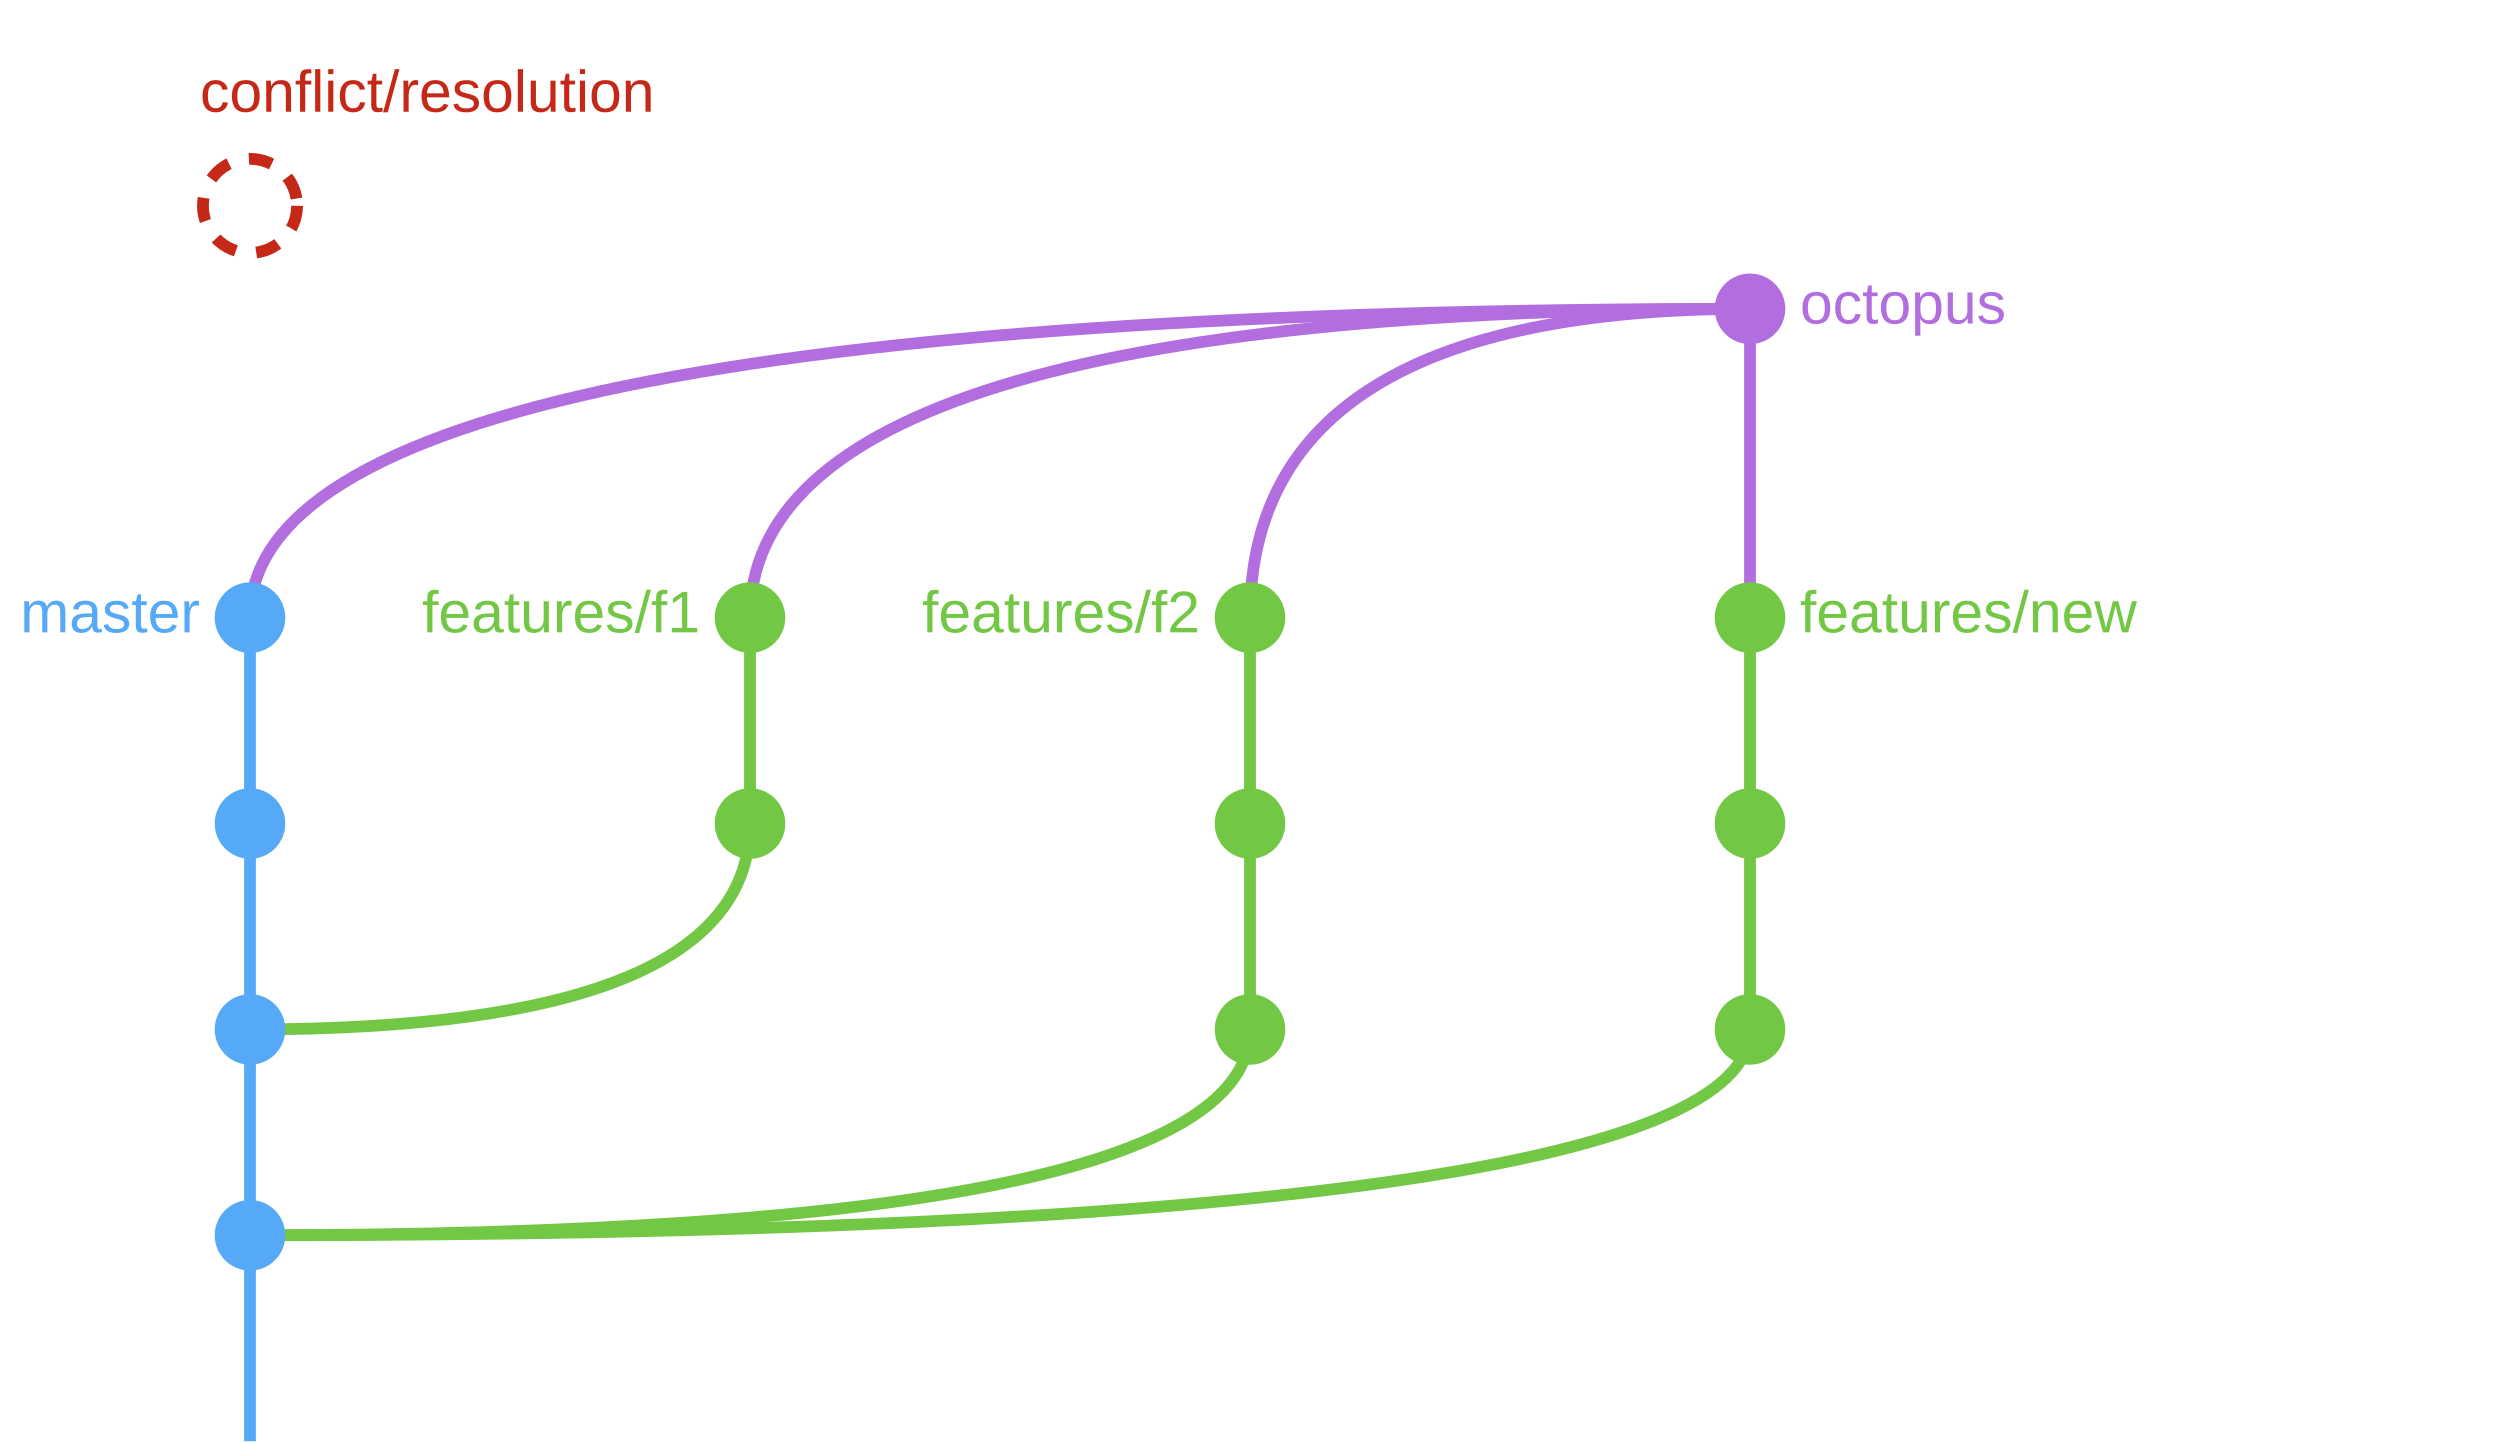
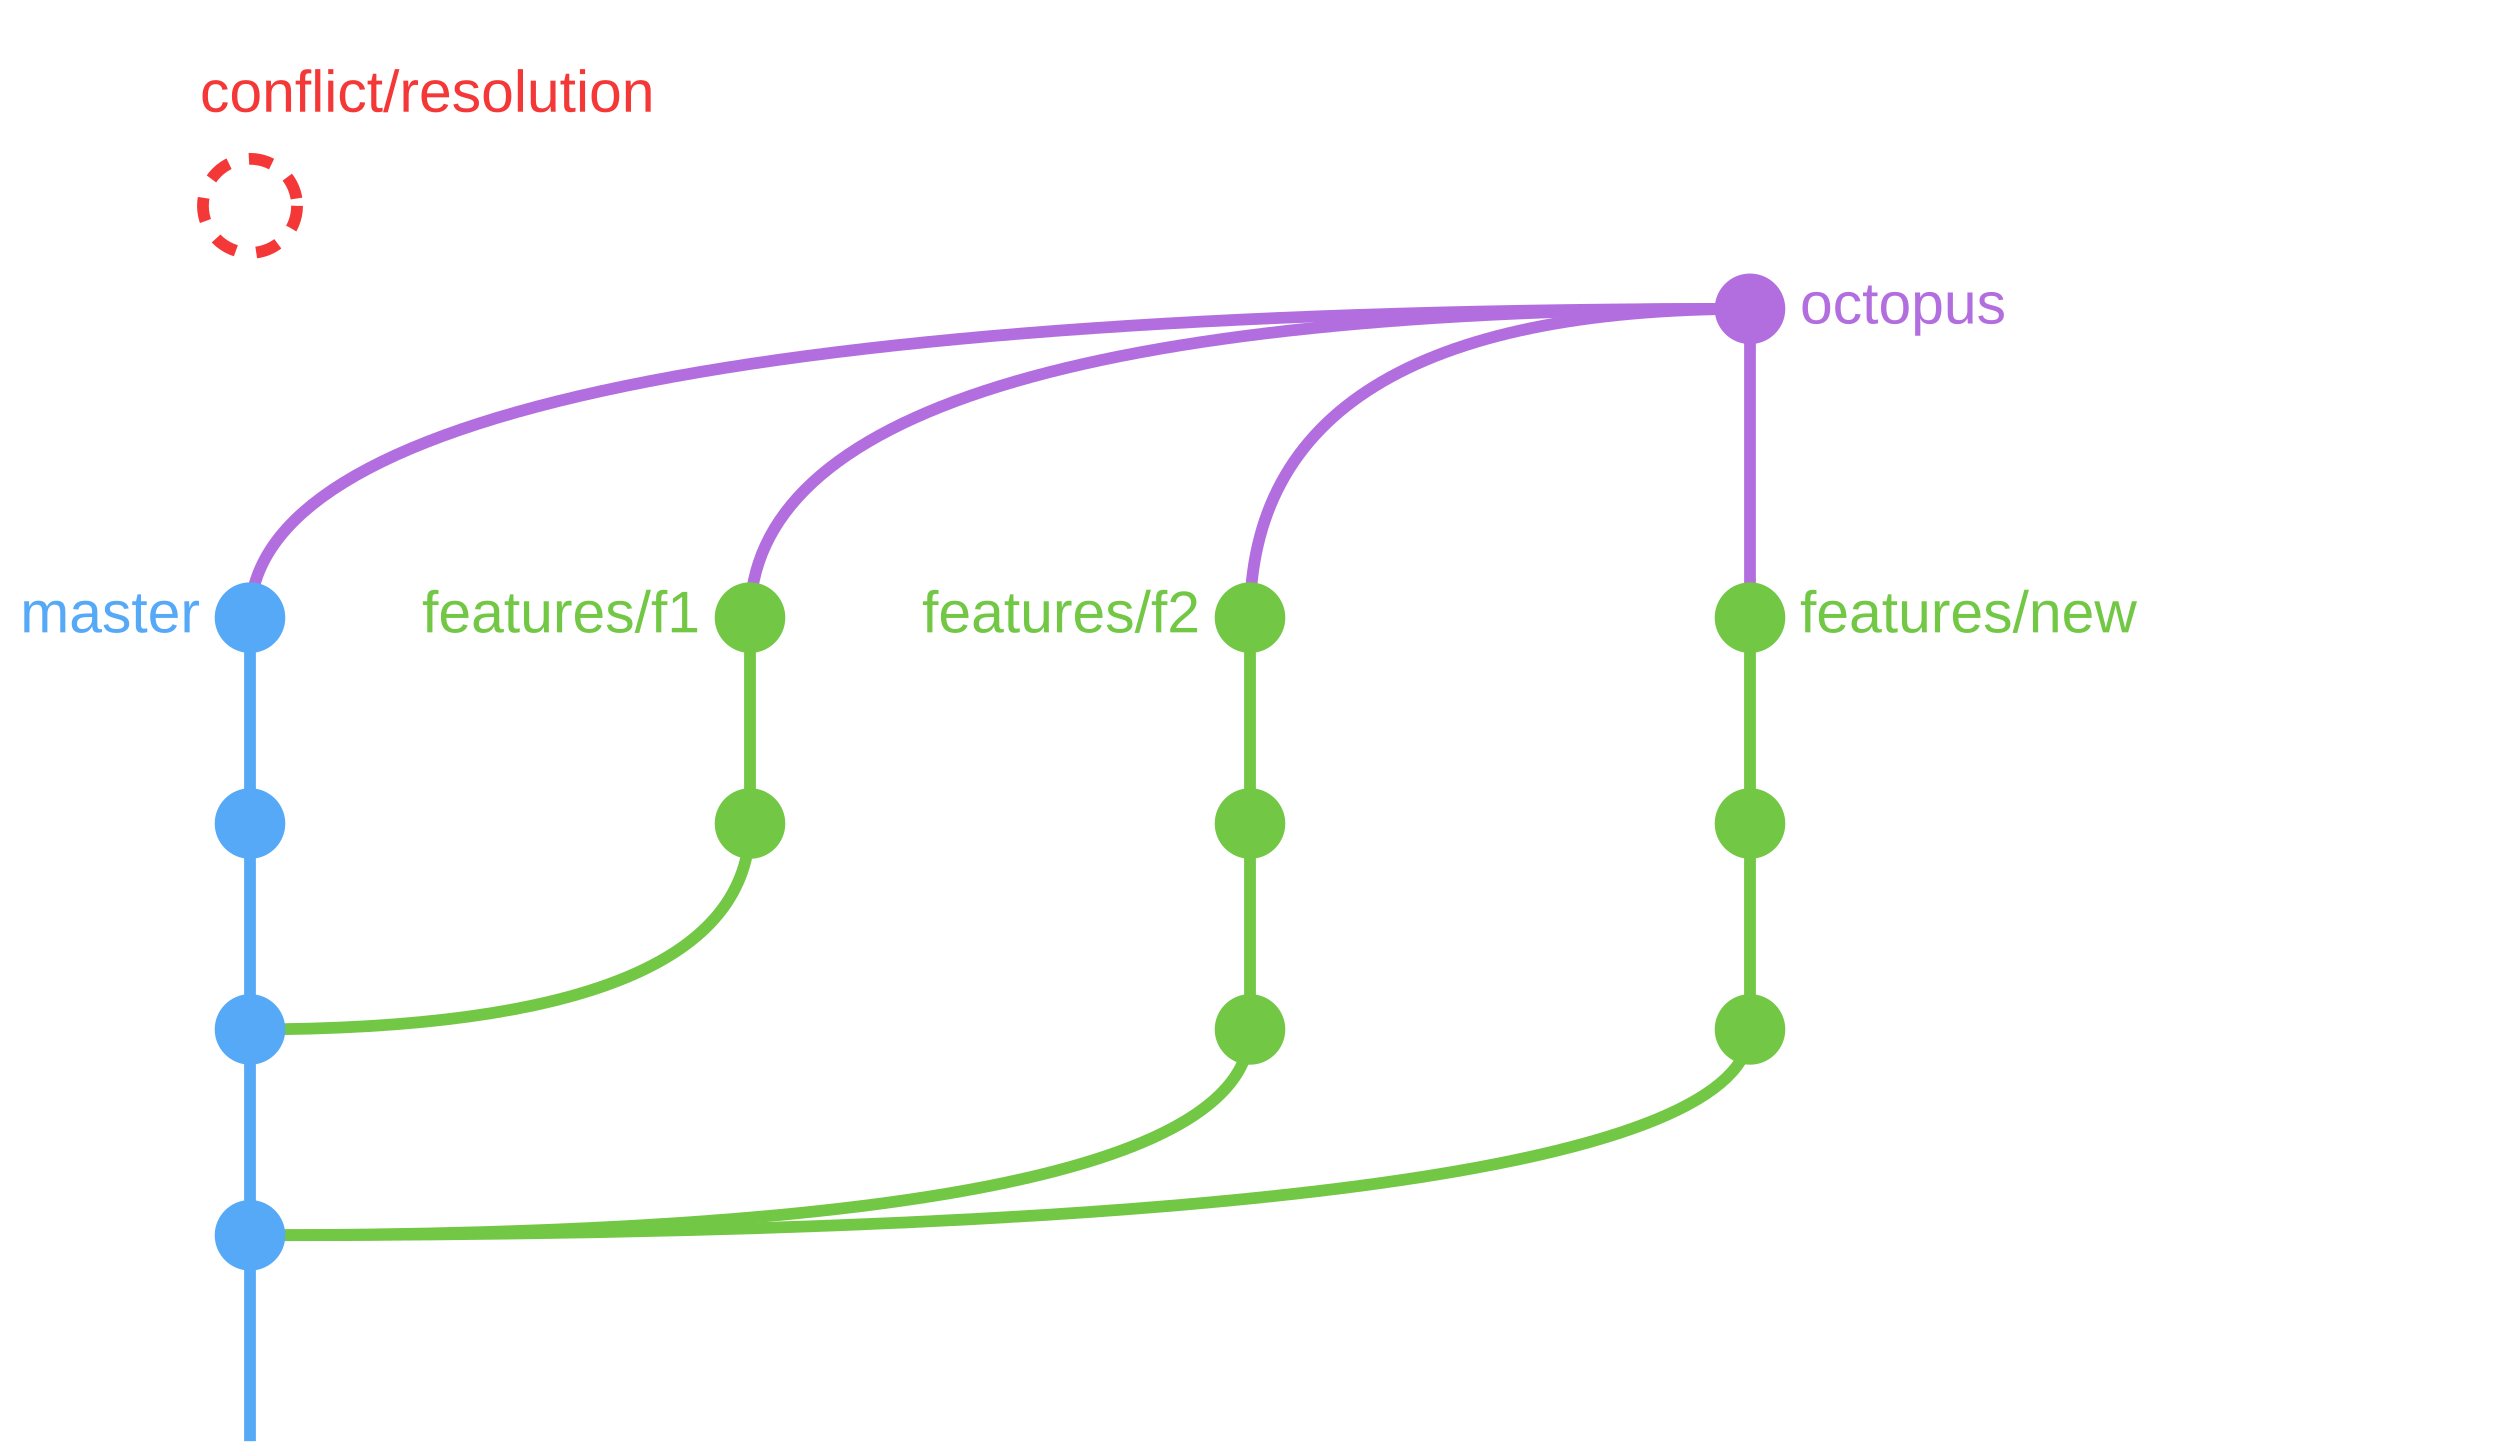
<svg xmlns="http://www.w3.org/2000/svg" version="1.1" id="Layer_1" height="490" width="850">
  <g>
-     <text x="85" y="70" dx="-17" dy="-32" font-size="20" fill="rgb(198,40,23)" font-family="Arial">conflict/resolution
+     <text x="85" y="70" dx="-17" dy="-32" font-size="20" fill="rgb(244,56,56)" font-family="Arial">conflict/resolution
    </text>
-     <circle cx="85" cy="70" r="16" fill="none" stroke-dasharray="8,7" stroke="rgb(198,40,23)" stroke-width="4" />
+     <circle cx="85" cy="70" r="16" fill="none" stroke-dasharray="8,7" stroke="rgb(244,56,56)" stroke-width="4" />
  </g>
  <g>
    <path d="M 85 210 Q 85 105 595 105" stroke="rgb(178,110,223)" stroke-width="4" fill="none" />
    <path d="M 255 210 Q 255 105 595 105" stroke="rgb(178,110,223)" stroke-width="4" fill="none" />
    <path d="M 425 210 Q 425 105 595 105" stroke="rgb(178,110,223)" stroke-width="4" fill="none" />
    <line x1="595" y1="210" x2="595" y2="105" stroke="rgb(178,110,223)" stroke-width="4" />
    <circle cx="595" cy="105" r="12" fill="rgb(178,110,223)" />
    <text x="595" y="105" dx="17" dy="5" font-size="20" fill="rgb(178,110,223)" font-family="Arial" text-anchor="start">
      octopus
    </text>
  </g>
  <g>
    <g>
      <path d="M 85 420 Q 595 420 595 350" stroke="rgb(114,199,69)" stroke-width="4" fill="none" />
      <circle cx="595" cy="350" r="12" fill="rgb(114,199,69)" />
      <text x="595" y="350" dx="17" dy="5" font-size="20" fill="rgb(114,199,69)" font-family="Arial" text-anchor="start" />
    </g>
    <g>
      <line x1="595" y1="350" x2="595" y2="280" stroke="rgb(114,199,69)" stroke-width="4" />
      <circle cx="595" cy="280" r="12" fill="rgb(114,199,69)" />
      <text x="595" y="280" dx="17" dy="5" font-size="20" fill="rgb(114,199,69)" font-family="Arial" text-anchor="start" />
    </g>
    <g>
      <line x1="595" y1="280" x2="595" y2="210" stroke="rgb(114,199,69)" stroke-width="4" />
      <circle cx="595" cy="210" r="12" fill="rgb(114,199,69)" />
      <text x="595" y="210" dx="17" dy="5" font-size="20" fill="rgb(114,199,69)" font-family="Arial" text-anchor="start">features/new
      </text>
    </g>
  </g>
  <g>
    <g>
      <path d="M 85 420 Q 425 420 425 350" stroke="rgb(114,199,69)" stroke-width="4" fill="none" />
      <circle cx="425" cy="350" r="12" fill="rgb(114,199,69)" />
      <text x="425" y="350" dx="-17" dy="5" font-size="20" fill="rgb(114,199,69)" font-family="Arial" text-anchor="end" />
    </g>
    <g>
      <line x1="425" y1="350" x2="425" y2="280" stroke="rgb(114,199,69)" stroke-width="4" />
      <circle cx="425" cy="280" r="12" fill="rgb(114,199,69)" />
      <text x="425" y="280" dx="-17" dy="5" font-size="20" fill="rgb(114,199,69)" font-family="Arial" text-anchor="end" />
    </g>
    <g>
      <line x1="425" y1="280" x2="425" y2="210" stroke="rgb(114,199,69)" stroke-width="4" />
      <circle cx="425" cy="210" r="12" fill="rgb(114,199,69)" />
      <text x="425" y="210" dx="-17" dy="5" font-size="20" fill="rgb(114,199,69)" font-family="Arial" text-anchor="end">
        features/f2
      </text>
    </g>
  </g>
  <g>
    <g>
      <path d="M 85 350 Q 255 350 255 280" stroke="rgb(114,199,69)" stroke-width="4" fill="none" />
      <circle cx="255" cy="280" r="12" fill="rgb(114,199,69)" />
      <text x="255" y="280" dx="-17" dy="5" font-size="20" fill="rgb(114,199,69)" font-family="Arial" text-anchor="end" />
    </g>
    <g>
      <line x1="255" y1="280" x2="255" y2="210" stroke="rgb(114,199,69)" stroke-width="4" />
      <circle cx="255" cy="210" r="12" fill="rgb(114,199,69)" />
      <text x="255" y="210" dx="-17" dy="5" font-size="20" fill="rgb(114,199,69)" font-family="Arial" text-anchor="end">
        features/f1
      </text>
    </g>
  </g>
  <g>
    <g>
      <line x1="85" y1="490" x2="85" y2="420" stroke="rgb(86,169,246)" stroke-width="4" />
      <circle cx="85" cy="420" r="12" fill="rgb(86,169,246)" />
      <text x="85" y="420" dx="-17" dy="5" font-size="20" fill="rgb(86,169,246)" font-family="Arial" text-anchor="end" />
    </g>
    <g>
      <line x1="85" y1="420" x2="85" y2="350" stroke="rgb(86,169,246)" stroke-width="4" />
      <circle cx="85" cy="350" r="12" fill="rgb(86,169,246)" />
      <text x="85" y="350" dx="-17" dy="5" font-size="20" fill="rgb(86,169,246)" font-family="Arial" text-anchor="end" />
    </g>
    <g>
      <line x1="85" y1="350" x2="85" y2="280" stroke="rgb(86,169,246)" stroke-width="4" />
      <circle cx="85" cy="280" r="12" fill="rgb(86,169,246)" />
      <text x="85" y="280" dx="-17" dy="5" font-size="20" fill="rgb(86,169,246)" font-family="Arial" text-anchor="end" />
    </g>
    <g>
      <line x1="85" y1="280" x2="85" y2="210" stroke="rgb(86,169,246)" stroke-width="4" />
      <circle cx="85" cy="210" r="12" fill="rgb(86,169,246)" />
      <text x="85" y="210" dx="-17" dy="5" font-size="20" fill="rgb(86,169,246)" font-family="Arial" text-anchor="end">
        master
      </text>
    </g>
  </g>
  Sorry, your browser does not support inline SVG.`
</svg>
